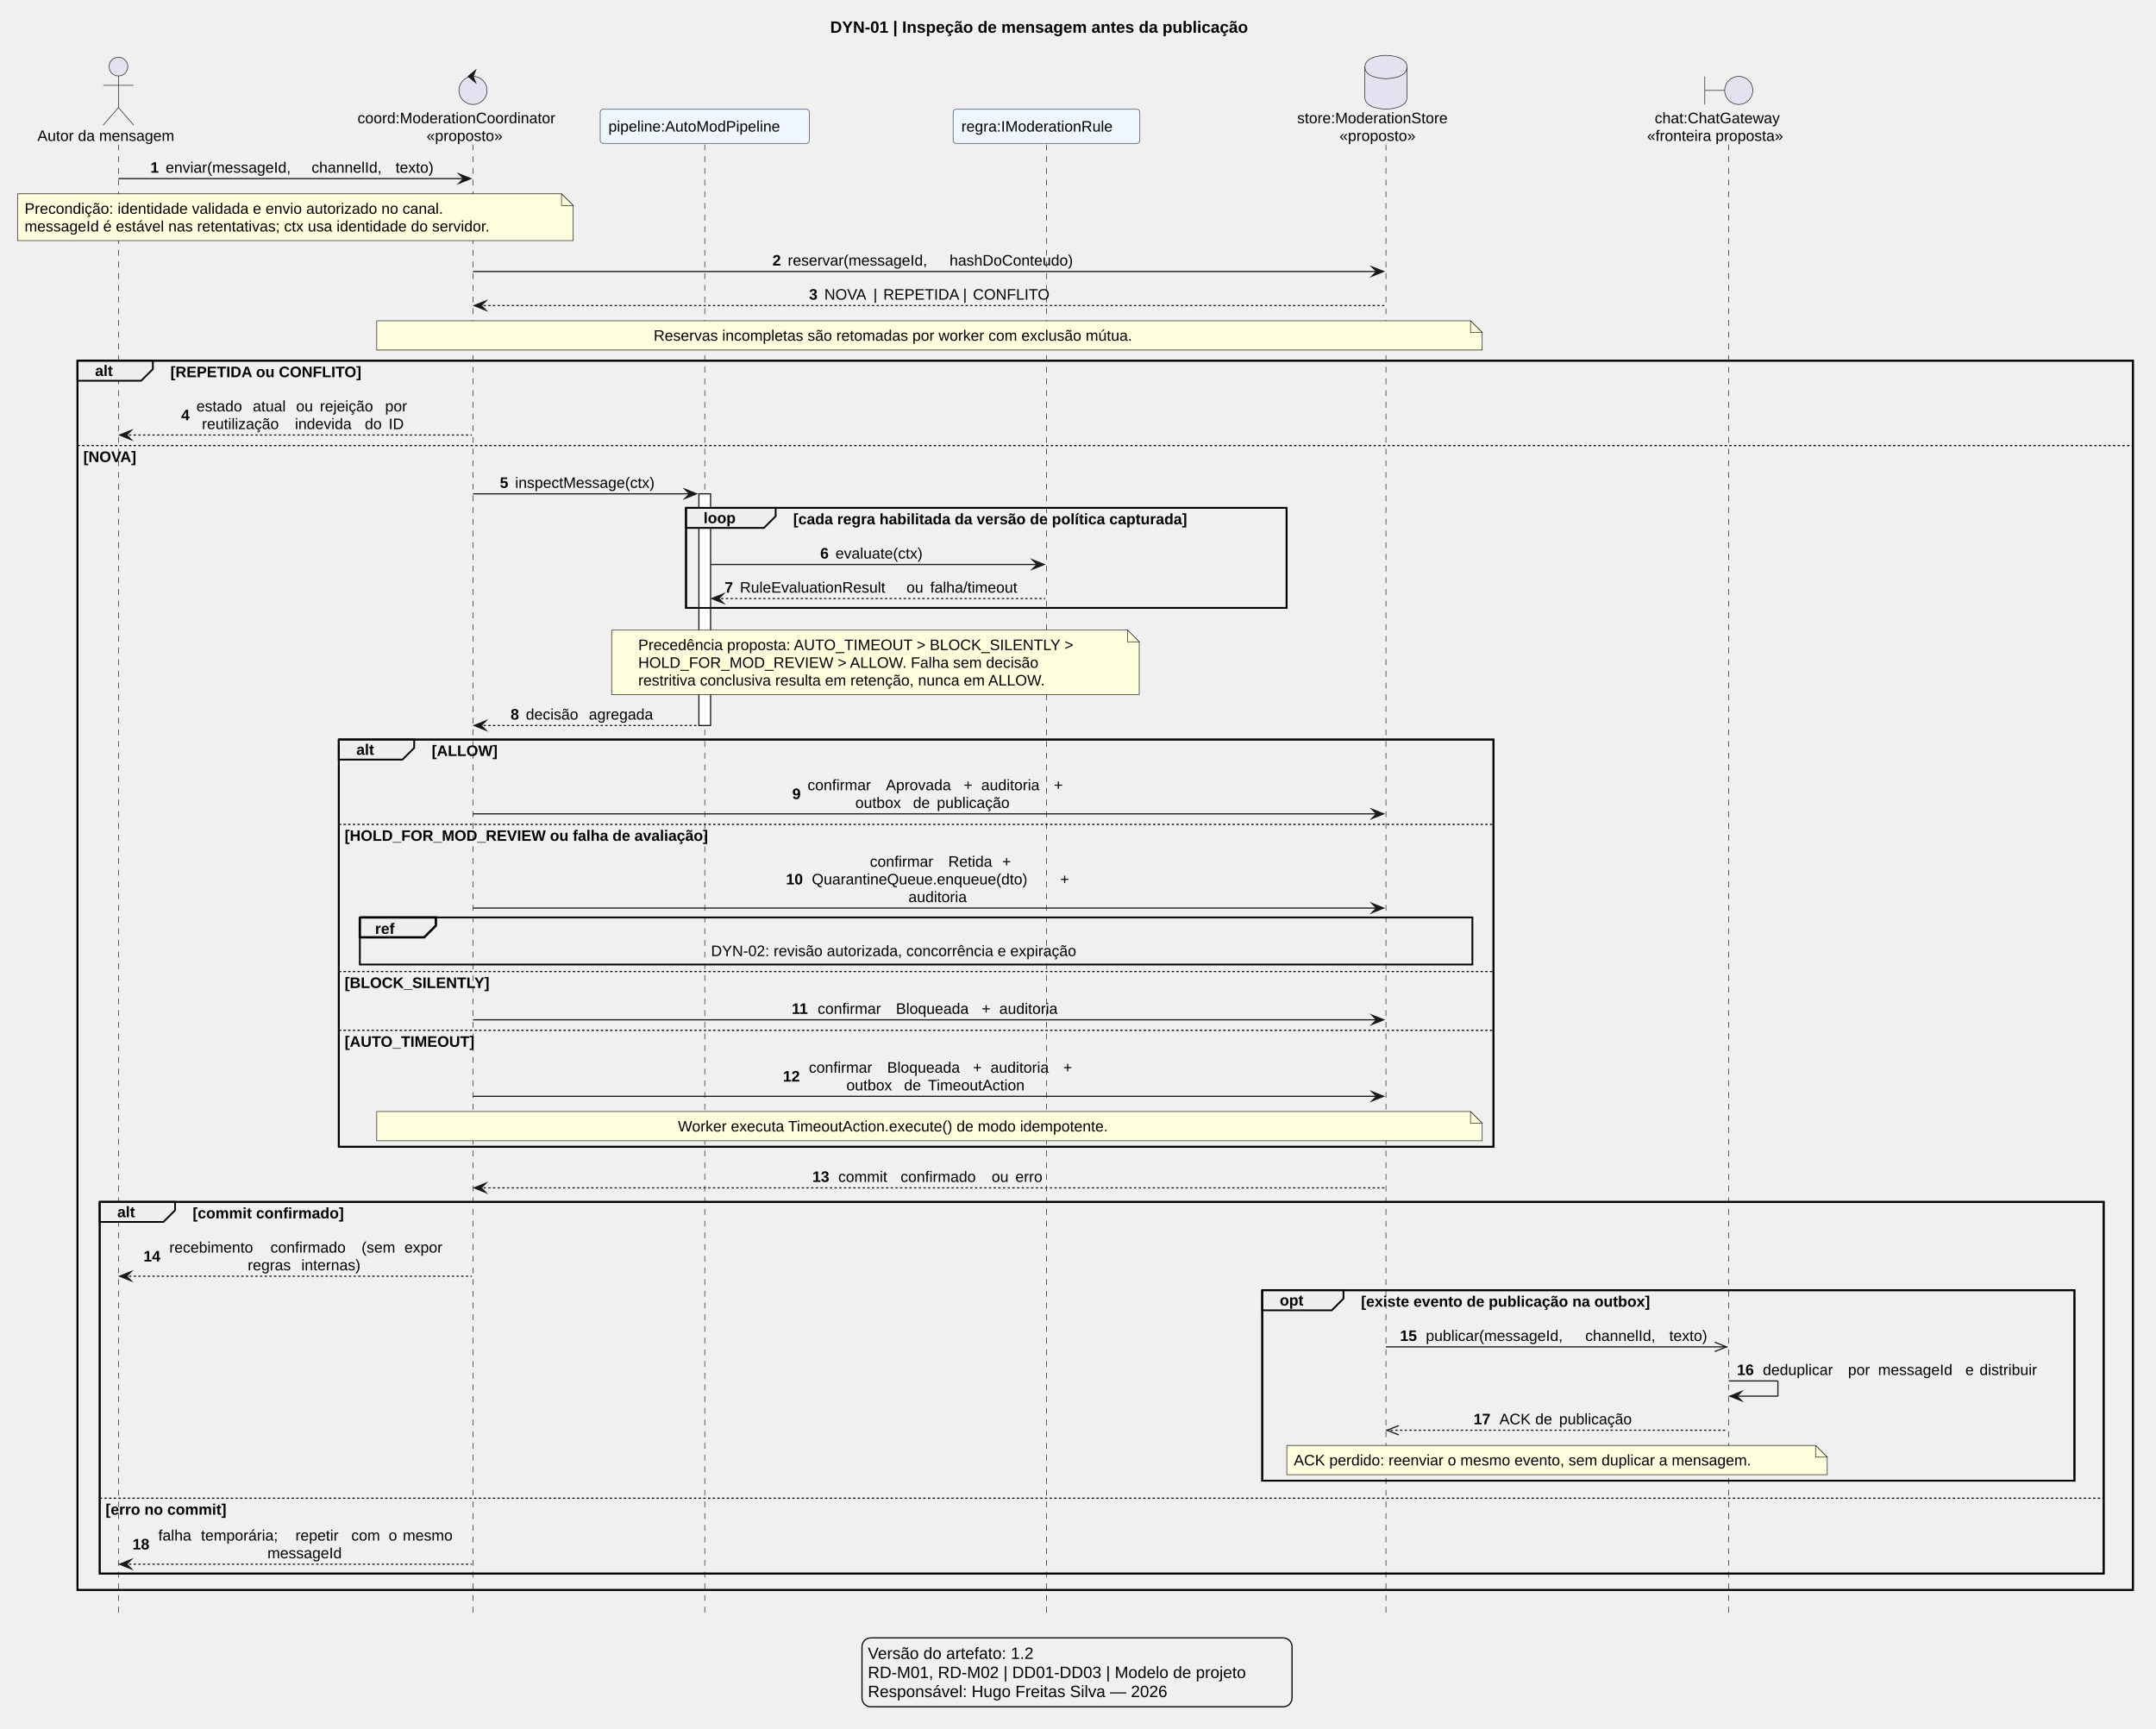
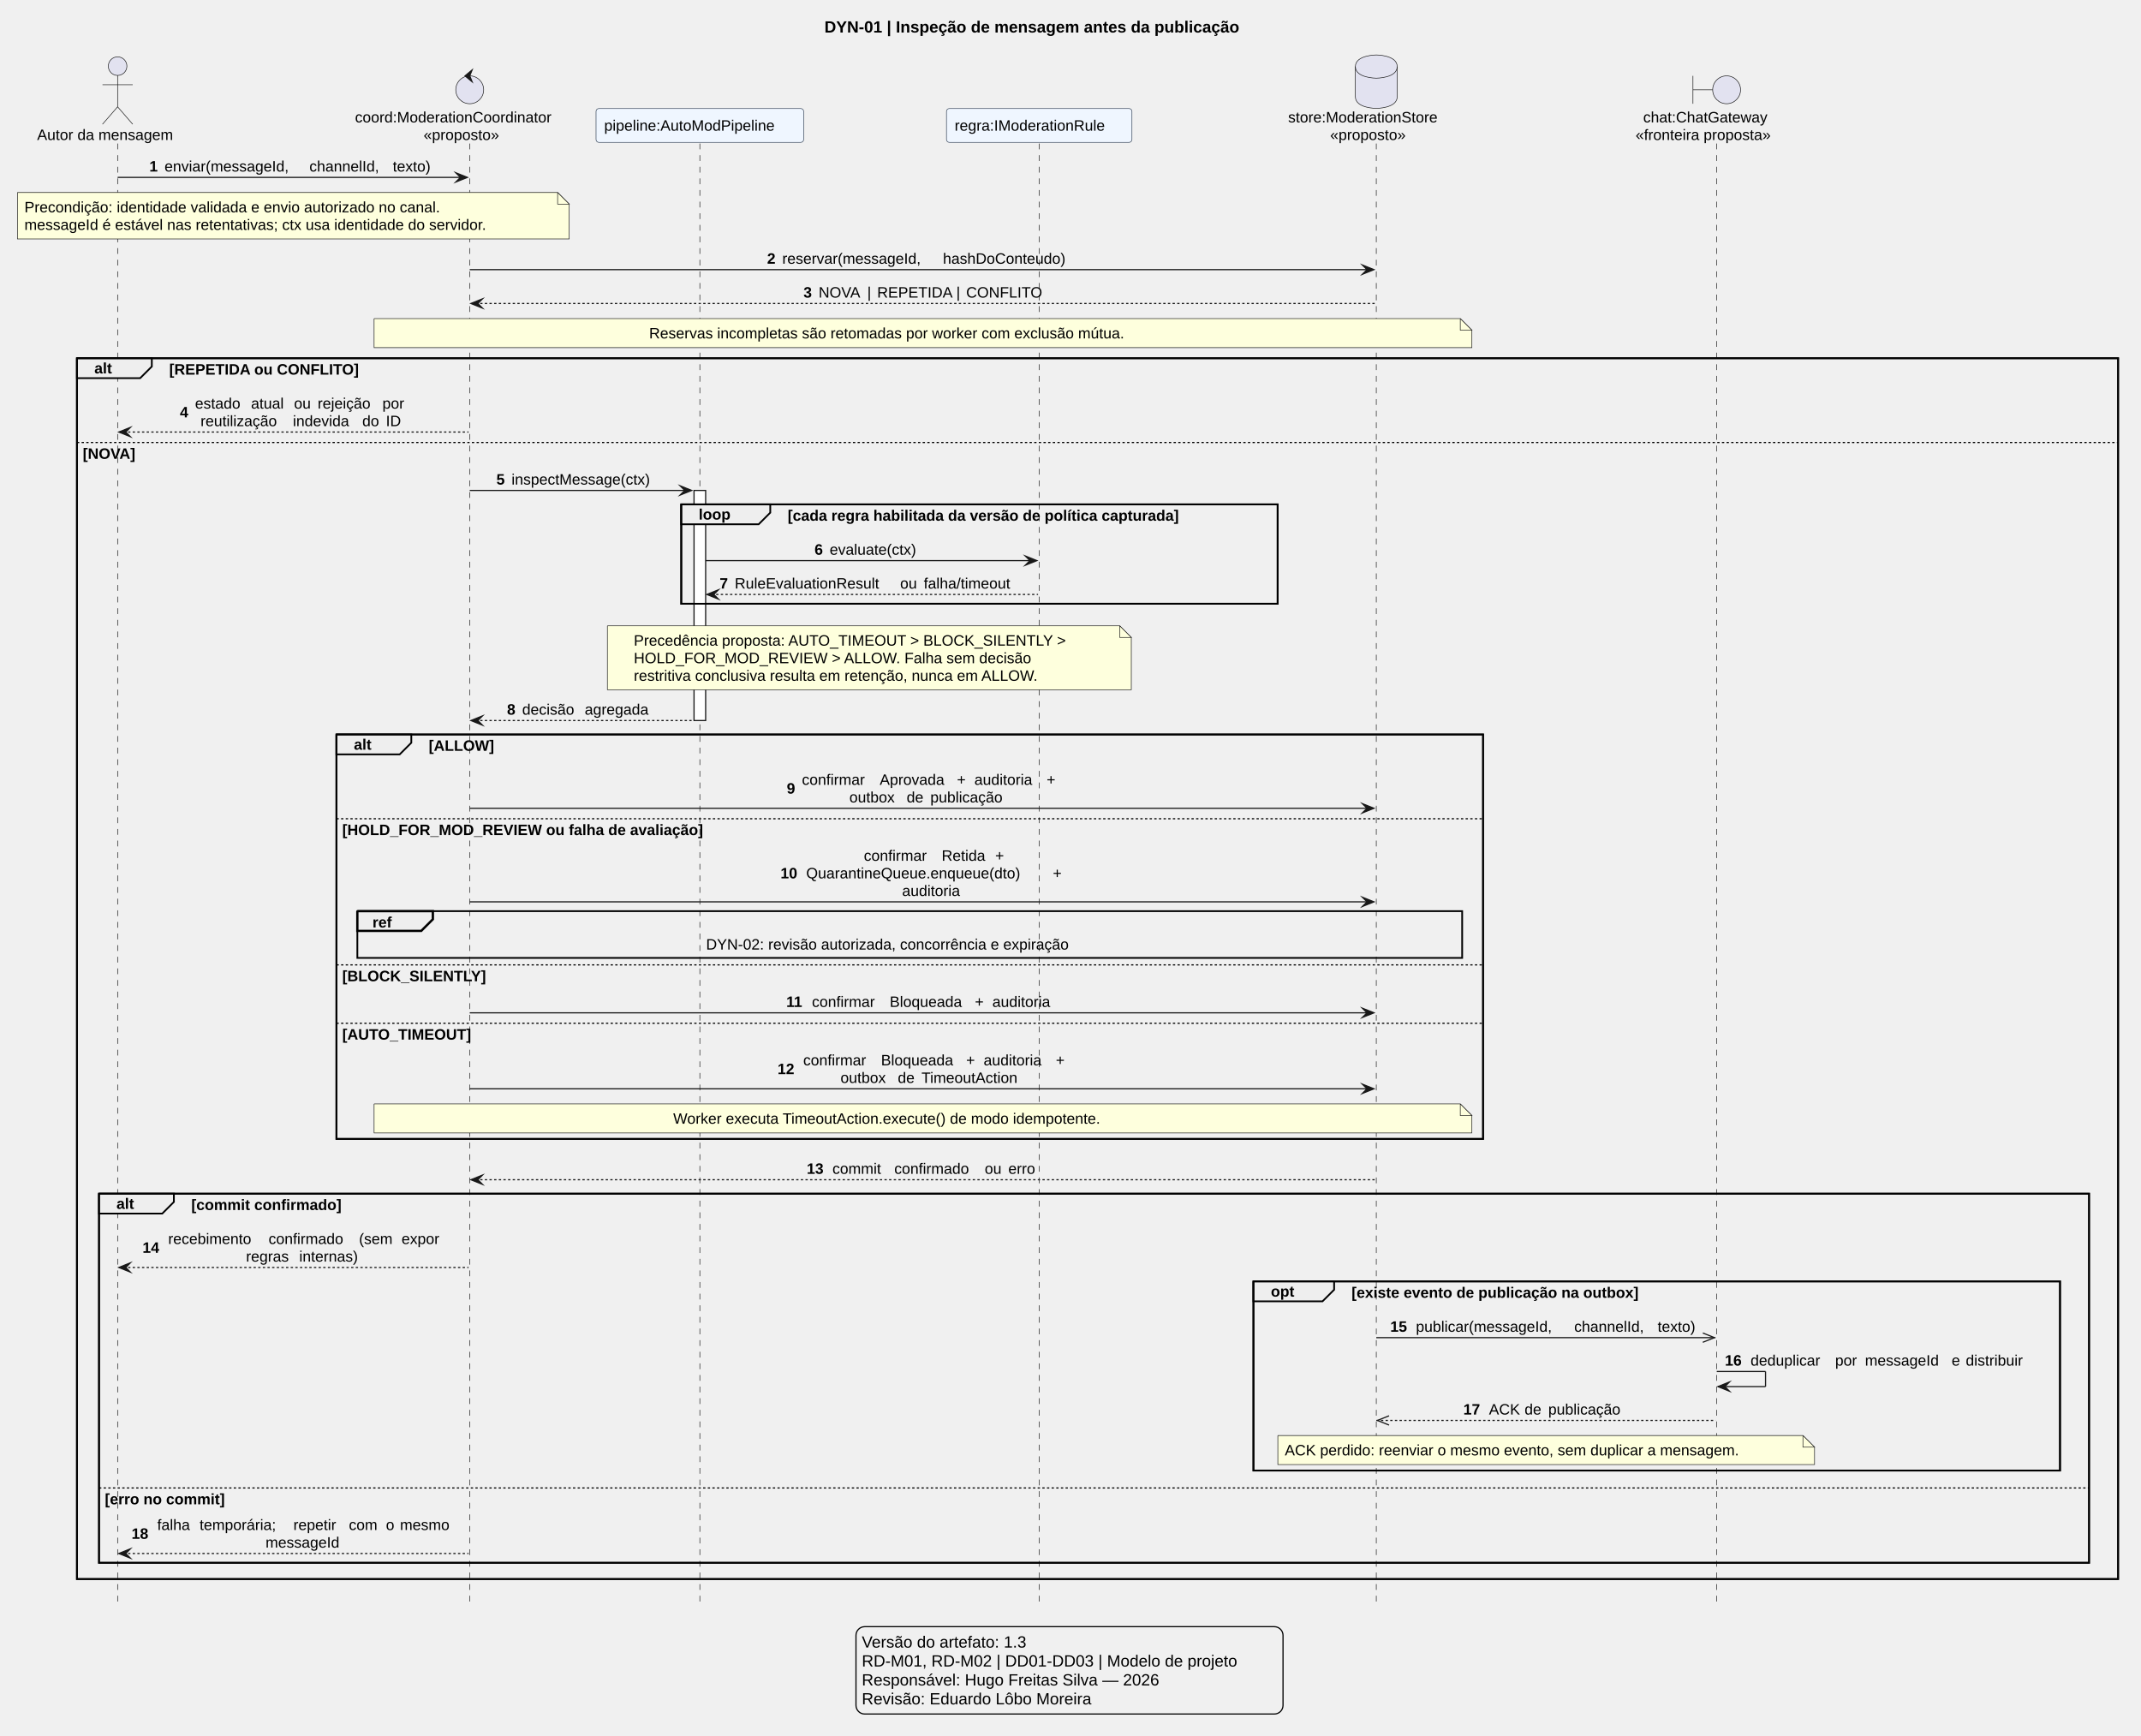
- <svg xmlns="http://www.w3.org/2000/svg" version="1.1" data-diagram-type="SEQUENCE" style="width:1843px;height:1478px;background:#FFFFFF;" width="1843px" height="1478px" viewBox="0 0 1843 1478" zoomAndPan="magnify" preserveAspectRatio="none" contentStyleType="text/css">
+ <svg xmlns="http://www.w3.org/2000/svg" version="1.1" data-diagram-type="SEQUENCE" style="width:1843px;height:1494px;background:#FFFFFF;" width="1843px" height="1494px" viewBox="0 0 1843 1494" zoomAndPan="magnify" preserveAspectRatio="none" contentStyleType="text/css">
  <defs />
  <g font-family="sans-serif" lengthAdjust="spacing">
    <g class="title" data-source-line="1">
      <text x="709.663" y="27.995" fill="#000" font-size="14" textLength="421.962" font-weight="700" font-family="Arial">DYN-01 | Inspeção de mensagem antes da publicação</text>
    </g>
    <rect x="66.237" y="308.359" width="1757.052" height="1050.844" fill="none" style="stroke:#000;stroke-width:1.5;" />
    <rect x="586.434" y="434.156" width="513.385" height="85.531" fill="none" style="stroke:#000;stroke-width:1.5;" />
    <rect x="289.615" y="632.219" width="987.029" height="348.125" fill="none" style="stroke:#000;stroke-width:1.5;" />
    <rect x="85.237" y="1027.477" width="1713.052" height="317.727" fill="none" style="stroke:#000;stroke-width:1.5;" />
    <rect x="1078.987" y="1103.008" width="694.302" height="162.797" fill="none" style="stroke:#000;stroke-width:1.5;" />
    <g>
      <rect x="97.737" y="123.563" width="8" height="1259.641" fill="#000" fill-opacity="0" />
      <line x1="101.237" y1="123.563" x2="101.237" y2="1383.203" style="stroke:#181818;stroke-width:0.5;stroke-dasharray:5,5;" />
    </g>
    <g>
      <rect x="400.844" y="123.563" width="8" height="1259.641" fill="#000" fill-opacity="0" />
      <line x1="404.344" y1="123.563" x2="404.344" y2="1383.203" style="stroke:#181818;stroke-width:0.5;stroke-dasharray:5,5;" />
    </g>
    <g>
      <rect x="598.934" y="123.563" width="8" height="1259.641" fill="#000" fill-opacity="0" />
      <line x1="602.434" y1="123.563" x2="602.434" y2="1383.203" style="stroke:#181818;stroke-width:0.5;stroke-dasharray:5,5;" />
    </g>
    <g>
      <rect x="597.434" y="422.156" width="10" height="198.063" fill="#FFF" style="stroke:#181818;stroke-width:1;" />
    </g>
    <g>
      <rect x="891.064" y="123.563" width="8" height="1259.641" fill="#000" fill-opacity="0" />
      <line x1="894.564" y1="123.563" x2="894.564" y2="1383.203" style="stroke:#181818;stroke-width:0.5;stroke-dasharray:5,5;" />
    </g>
    <g>
      <rect x="1181.232" y="123.563" width="8" height="1259.641" fill="#000" fill-opacity="0" />
      <line x1="1184.732" y1="123.563" x2="1184.732" y2="1383.203" style="stroke:#181818;stroke-width:0.5;stroke-dasharray:5,5;" />
    </g>
    <g>
      <rect x="1474.297" y="123.563" width="8" height="1259.641" fill="#000" fill-opacity="0" />
      <line x1="1477.797" y1="123.563" x2="1477.797" y2="1383.203" style="stroke:#181818;stroke-width:0.5;stroke-dasharray:5,5;" />
    </g>
    <text x="31.955" y="120.497" fill="#000" font-size="13" textLength="132.564" font-family="Arial">Autor da mensagem</text>
    <ellipse cx="101.237" cy="56.93" rx="8" ry="8" fill="#E2E2F0" style="stroke:#181818;stroke-width:0.5;" />
    <path d="M101.237,64.93 L101.237,91.93 M88.237,72.93 L114.237,72.93 M101.237,91.93 L88.237,106.93 M101.237,91.93 L114.237,106.93" style="stroke:#181818;stroke-width:0.5;" fill="none" />
    <text x="305.615" y="105.364" fill="#000" font-size="13" textLength="191.458" font-family="Arial">coord:ModerationCoordinator</text>
    <text x="364.601" y="120.497" fill="#000" font-size="13" textLength="73.487" font-family="Arial">«proposto»</text>
    <ellipse cx="404.344" cy="77.297" rx="12" ry="12" fill="#E2E2F0" style="stroke:#181818;stroke-width:0.5;" />
    <polygon points="400.344,65.297,406.344,60.297,404.344,65.297,406.344,70.297,400.344,65.297" fill="#181818" style="stroke:#181818;stroke-width:1;stroke-linejoin:miter;stroke-miterlimit:10;" />
    <rect x="513.073" y="93.43" width="178.722" height="29.133" fill="#EFF6FF" style="stroke:#334155;stroke-width:0.5;" rx="2.5" ry="2.5" />
    <text x="520.073" y="112.497" fill="#000" font-size="13" textLength="164.722" font-family="Arial">pipeline:AutoModPipeline</text>
    <rect x="814.747" y="93.43" width="159.634" height="29.133" fill="#EFF6FF" style="stroke:#334155;stroke-width:0.5;" rx="2.5" ry="2.5" />
    <text x="821.747" y="112.497" fill="#000" font-size="13" textLength="145.634" font-family="Arial">regra:IModerationRule</text>
    <text x="1108.819" y="105.364" fill="#000" font-size="13" textLength="145.825" font-family="Arial">store:ModerationStore</text>
    <text x="1144.988" y="120.497" fill="#000" font-size="13" textLength="73.487" font-family="Arial">«proposto»</text>
    <path d="M1166.732,57.297 C1166.732,47.297 1184.732,47.297 1184.732,47.297 C1184.732,47.297 1202.732,47.297 1202.732,57.297 L1202.732,83.297 C1202.732,93.297 1184.732,93.297 1184.732,93.297 C1184.732,93.297 1166.732,93.297 1166.732,83.297 L1166.732,57.297" style="stroke:#181818;stroke-width:0.5;" fill="#E2E2F0" />
    <path d="M1166.732,57.297 C1166.732,67.297 1184.732,67.297 1184.732,67.297 C1184.732,67.297 1202.732,67.297 1202.732,57.297" style="stroke:#181818;stroke-width:0.5;" fill="none" />
    <text x="1414.479" y="105.364" fill="#000" font-size="13" textLength="120.637" font-family="Arial">chat:ChatGateway</text>
    <text x="1407.915" y="120.497" fill="#000" font-size="13" textLength="133.764" font-family="Arial">«fronteira proposta»</text>
    <path d="M1457.297,65.297 L1457.297,89.297 M1457.297,77.297 L1474.297,77.297" style="stroke:#181818;stroke-width:0.5;" fill="none" />
    <ellipse cx="1486.297" cy="77.297" rx="12" ry="12" fill="#E2E2F0" style="stroke:#181818;stroke-width:0.5;" />
    <polygon points="392.344,148.695,402.344,152.695,392.344,156.695,396.344,152.695" fill="#181818" style="stroke:#181818;stroke-width:1;stroke-linejoin:miter;stroke-miterlimit:10;" />
    <line x1="101.237" y1="152.695" x2="398.344" y2="152.695" style="stroke:#181818;stroke-width:1;" />
    <text x="128.566" y="147.629" fill="#000" font-size="13" font-weight="700" font-family="Arial">1</text>
    <text x="141.612" y="147.629" fill="#000" font-size="13" textLength="120.567" font-family="Arial">enviar(messageId,</text>
    <text x="262.179" y="147.629" fill="#000" font-size="13" font-family="Arial"> </text>
    <text x="266.312" y="147.629" fill="#000" font-size="13" textLength="67.66" font-family="Arial">channelId,</text>
    <text x="333.971" y="147.629" fill="#000" font-size="13" font-family="Arial"> </text>
    <text x="338.104" y="147.629" fill="#000" font-size="13" textLength="38.911" font-family="Arial">texto)</text>
    <path d="M15,165.695 L15,205.695 L490,205.695 L490,175.695 L480,165.695 L15,165.695" style="stroke:#181818;stroke-width:0.5;" fill="#FEFFDD" />
    <path d="M480,165.695 L480,175.695 L490,175.695 L480,165.695" style="stroke:#181818;stroke-width:0.5;" fill="#FEFFDD" />
    <text x="21" y="182.762" fill="#000" font-size="13" textLength="405.317" font-family="Arial">Precondição: identidade validada e envio autorizado no canal.</text>
    <text x="21" y="197.895" fill="#000" font-size="13" textLength="454.581" font-family="Arial">messageId é estável nas retentativas; ctx usa identidade do servidor.</text>
    <polygon points="1172.732,228.094,1182.732,232.094,1172.732,236.094,1176.732,232.094" fill="#181818" style="stroke:#181818;stroke-width:1;stroke-linejoin:miter;stroke-miterlimit:10;" />
    <line x1="404.344" y1="232.094" x2="1178.732" y2="232.094" style="stroke:#181818;stroke-width:1;" />
    <text x="660.329" y="227.028" fill="#000" font-size="13" font-weight="700" font-family="Arial">2</text>
    <text x="673.374" y="227.028" fill="#000" font-size="13" textLength="134.177" font-family="Arial">reservar(messageId,</text>
    <text x="807.551" y="227.028" fill="#000" font-size="13" font-family="Arial"> </text>
    <text x="811.683" y="227.028" fill="#000" font-size="13" textLength="117.063" font-family="Arial">hashDoConteudo)</text>
    <polygon points="415.344,257.227,405.344,261.227,415.344,265.227,411.344,261.227" fill="#181818" style="stroke:#181818;stroke-width:1;stroke-linejoin:miter;stroke-miterlimit:10;" />
    <line x1="409.344" y1="261.227" x2="1183.732" y2="261.227" style="stroke:#181818;stroke-width:1;stroke-dasharray:2,2;" />
    <text x="691.629" y="256.161" fill="#000" font-size="13" font-weight="700" font-family="Arial">3</text>
    <text x="704.675" y="256.161" fill="#000" font-size="13" textLength="37.743" font-family="Arial">NOVA</text>
    <text x="742.418" y="256.161" fill="#000" font-size="13" font-family="Arial"> </text>
    <text x="746.55" y="256.161" fill="#000" font-size="13" font-family="Arial">|</text>
    <text x="750.93" y="256.161" fill="#000" font-size="13" font-family="Arial"> </text>
    <text x="755.062" y="256.161" fill="#000" font-size="13" textLength="63.978" font-family="Arial">REPETIDA</text>
    <text x="819.04" y="256.161" fill="#000" font-size="13" font-family="Arial"> </text>
    <text x="823.173" y="256.161" fill="#000" font-size="13" font-family="Arial">|</text>
    <text x="827.553" y="256.161" fill="#000" font-size="13" font-family="Arial"> </text>
    <text x="831.685" y="256.161" fill="#000" font-size="13" textLength="65.762" font-family="Arial">CONFLITO</text>
    <path d="M322.024,274.227 L322.024,299.227 L1267.024,299.227 L1267.024,284.227 L1257.024,274.227 L322.024,274.227" style="stroke:#181818;stroke-width:0.5;" fill="#FEFFDD" />
    <path d="M1257.024,274.227 L1257.024,284.227 L1267.024,284.227 L1257.024,274.227" style="stroke:#181818;stroke-width:0.5;" fill="#FEFFDD" />
    <text x="558.79" y="291.293" fill="#000" font-size="13" textLength="462.497" font-family="Arial">Reservas incompletas são retomadas por worker com exclusão mútua.</text>
    <path d="M66.237,308.359 L130.68,308.359 L130.68,315.492 L120.68,325.492 L66.237,325.492 L66.237,308.359" style="stroke:#000;stroke-width:1.5;" fill="#EEE" />
    <rect x="66.237" y="308.359" width="1757.052" height="1050.844" fill="none" style="stroke:#000;stroke-width:1.5;" />
    <text x="81.237" y="321.426" fill="#000" font-size="13" textLength="19.443" font-weight="700" font-family="Arial">alt</text>
    <text x="145.68" y="322.426" fill="#000" font-size="13" textLength="184.368" font-weight="700" font-family="Arial">[REPETIDA ou CONFLITO]</text>
    <polygon points="112.237,367.891,102.237,371.891,112.237,375.891,108.237,371.891" fill="#181818" style="stroke:#181818;stroke-width:1;stroke-linejoin:miter;stroke-miterlimit:10;" />
    <line x1="106.237" y1="371.891" x2="403.344" y2="371.891" style="stroke:#181818;stroke-width:1;stroke-dasharray:2,2;" />
    <text x="154.855" y="359.258" fill="#000" font-size="13" font-weight="700" font-family="Arial">4</text>
    <text x="167.901" y="351.692" fill="#000" font-size="13" textLength="44.04" font-family="Arial">estado</text>
    <text x="211.941" y="351.692" fill="#000" font-size="13" font-family="Arial"> </text>
    <text x="216.073" y="351.692" fill="#000" font-size="13" textLength="32.881" font-family="Arial">atual</text>
    <text x="248.954" y="351.692" fill="#000" font-size="13" font-family="Arial"> </text>
    <text x="253.086" y="351.692" fill="#000" font-size="13" textLength="16.193" font-family="Arial">ou</text>
    <text x="269.279" y="351.692" fill="#000" font-size="13" font-family="Arial"> </text>
    <text x="273.411" y="351.692" fill="#000" font-size="13" textLength="51.632" font-family="Arial">rejeição</text>
    <text x="325.043" y="351.692" fill="#000" font-size="13" font-family="Arial"> </text>
    <text x="329.176" y="351.692" fill="#000" font-size="13" textLength="21.55" font-family="Arial">por</text>
    <text x="172.592" y="366.825" fill="#000" font-size="13" textLength="75.372" font-family="Arial">reutilização</text>
    <text x="247.964" y="366.825" fill="#000" font-size="13" font-family="Arial"> </text>
    <text x="252.096" y="366.825" fill="#000" font-size="13" textLength="55.625" font-family="Arial">indevida</text>
    <text x="307.72" y="366.825" fill="#000" font-size="13" font-family="Arial"> </text>
    <text x="311.853" y="366.825" fill="#000" font-size="13" textLength="16.206" font-family="Arial">do</text>
    <text x="328.058" y="366.825" fill="#000" font-size="13" font-family="Arial"> </text>
    <text x="332.191" y="366.825" fill="#000" font-size="13" textLength="13.844" font-family="Arial">ID</text>
    <line x1="66.237" y1="380.891" x2="1823.289" y2="380.891" style="stroke:#000;stroke-width:1;stroke-dasharray:2,2;" />
    <text x="71.237" y="394.958" fill="#000" font-size="13" textLength="53.936" font-weight="700" font-family="Arial">[NOVA]</text>
    <polygon points="585.434,418.156,595.434,422.156,585.434,426.156,589.434,422.156" fill="#181818" style="stroke:#181818;stroke-width:1;stroke-linejoin:miter;stroke-miterlimit:10;" />
    <line x1="404.344" y1="422.156" x2="591.434" y2="422.156" style="stroke:#181818;stroke-width:1;" />
    <text x="427.278" y="417.09" fill="#000" font-size="13" font-weight="700" font-family="Arial">5</text>
    <text x="440.323" y="417.09" fill="#000" font-size="13" textLength="134.177" font-family="Arial">inspectMessage(ctx)</text>
    <path d="M586.434,434.156 L663.058,434.156 L663.058,441.289 L653.058,451.289 L586.434,451.289 L586.434,434.156" style="stroke:#000;stroke-width:1.5;" fill="#EEE" />
    <rect x="586.434" y="434.156" width="513.385" height="85.531" fill="none" style="stroke:#000;stroke-width:1.5;" />
    <text x="601.434" y="447.223" fill="#000" font-size="13" textLength="31.624" font-weight="700" font-family="Arial">loop</text>
    <text x="678.058" y="448.223" fill="#000" font-size="13" textLength="405.761" font-weight="700" font-family="Arial">[cada regra habilitada da versão de política capturada]</text>
    <polygon points="882.564,478.555,892.564,482.555,882.564,486.555,886.564,482.555" fill="#181818" style="stroke:#181818;stroke-width:1;stroke-linejoin:miter;stroke-miterlimit:10;" />
    <line x1="607.434" y1="482.555" x2="888.564" y2="482.555" style="stroke:#181818;stroke-width:1;" />
    <text x="701.151" y="477.489" fill="#000" font-size="13" font-weight="700" font-family="Arial">6</text>
    <text x="714.196" y="477.489" fill="#000" font-size="13" textLength="86.652" font-family="Arial">evaluate(ctx)</text>
    <polygon points="618.434,507.688,608.434,511.688,618.434,515.688,614.434,511.688" fill="#181818" style="stroke:#181818;stroke-width:1;stroke-linejoin:miter;stroke-miterlimit:10;" />
    <line x1="612.434" y1="511.688" x2="893.564" y2="511.688" style="stroke:#181818;stroke-width:1;stroke-dasharray:2,2;" />
    <text x="619.434" y="506.622" fill="#000" font-size="13" font-weight="700" font-family="Arial">7</text>
    <text x="632.479" y="506.622" fill="#000" font-size="13" textLength="138.227" font-family="Arial">RuleEvaluationResult</text>
    <text x="770.706" y="506.622" fill="#000" font-size="13" font-family="Arial"> </text>
    <text x="774.838" y="506.622" fill="#000" font-size="13" textLength="16.193" font-family="Arial">ou</text>
    <text x="791.031" y="506.622" fill="#000" font-size="13" font-family="Arial"> </text>
    <text x="795.164" y="506.622" fill="#000" font-size="13" textLength="87.401" font-family="Arial">falha/timeout</text>
    <path d="M522.845,538.688 L522.845,593.688 L973.845,593.688 L973.845,548.688 L963.845,538.688 L522.845,538.688" style="stroke:#181818;stroke-width:0.5;" fill="#FEFFDD" />
    <path d="M963.845,538.688 L963.845,548.688 L973.845,548.688 L963.845,538.688" style="stroke:#181818;stroke-width:0.5;" fill="#FEFFDD" />
    <text x="545.587" y="555.754" fill="#000" font-size="13" textLength="396.824" font-family="Arial">Precedência proposta: AUTO_TIMEOUT &gt; BLOCK_SILENTLY &gt;</text>
    <text x="545.587" y="570.887" fill="#000" font-size="13" textLength="360.553" font-family="Arial">HOLD_FOR_MOD_REVIEW &gt; ALLOW. Falha sem decisão</text>
    <text x="545.587" y="586.02" fill="#000" font-size="13" textLength="394.507" font-family="Arial">restritiva conclusiva resulta em retenção, nunca em ALLOW.</text>
    <polygon points="415.344,616.219,405.344,620.219,415.344,624.219,411.344,620.219" fill="#181818" style="stroke:#181818;stroke-width:1;stroke-linejoin:miter;stroke-miterlimit:10;" />
    <line x1="409.344" y1="620.219" x2="596.434" y2="620.219" style="stroke:#181818;stroke-width:1;stroke-dasharray:2,2;" />
    <text x="436.45" y="615.153" fill="#000" font-size="13" font-weight="700" font-family="Arial">8</text>
    <text x="449.496" y="615.153" fill="#000" font-size="13" textLength="49.702" font-family="Arial">decisão</text>
    <text x="499.198" y="615.153" fill="#000" font-size="13" font-family="Arial"> </text>
    <text x="503.33" y="615.153" fill="#000" font-size="13" textLength="61.998" font-family="Arial">agregada</text>
    <path d="M289.615,632.219 L354.058,632.219 L354.058,639.352 L344.058,649.352 L289.615,649.352 L289.615,632.219" style="stroke:#000;stroke-width:1.5;" fill="#EEE" />
    <rect x="289.615" y="632.219" width="987.029" height="348.125" fill="none" style="stroke:#000;stroke-width:1.5;" />
    <text x="304.615" y="645.286" fill="#000" font-size="13" textLength="19.443" font-weight="700" font-family="Arial">alt</text>
    <text x="369.058" y="646.286" fill="#000" font-size="13" textLength="63.902" font-weight="700" font-family="Arial">[ALLOW]</text>
    <polygon points="1172.732,691.75,1182.732,695.75,1172.732,699.75,1176.732,695.75" fill="#181818" style="stroke:#181818;stroke-width:1;stroke-linejoin:miter;stroke-miterlimit:10;" />
    <line x1="404.344" y1="695.75" x2="1178.732" y2="695.75" style="stroke:#181818;stroke-width:1;" />
    <text x="677.252" y="683.118" fill="#000" font-size="13" font-weight="700" font-family="Arial">9</text>
    <text x="690.297" y="675.551" fill="#000" font-size="13" textLength="62.848" font-family="Arial">confirmar</text>
    <text x="753.145" y="675.551" fill="#000" font-size="13" font-family="Arial"> </text>
    <text x="757.278" y="675.551" fill="#000" font-size="13" textLength="62.321" font-family="Arial">Aprovada</text>
    <text x="819.599" y="675.551" fill="#000" font-size="13" font-family="Arial"> </text>
    <text x="823.731" y="675.551" fill="#000" font-size="13" font-family="Arial">+</text>
    <text x="834.624" y="675.551" fill="#000" font-size="13" font-family="Arial"> </text>
    <text x="838.756" y="675.551" fill="#000" font-size="13" textLength="58.043" font-family="Arial">auditoria</text>
    <text x="896.799" y="675.551" fill="#000" font-size="13" font-family="Arial"> </text>
    <text x="900.932" y="675.551" fill="#000" font-size="13" font-family="Arial">+</text>
    <text x="731.135" y="690.684" fill="#000" font-size="13" textLength="45.189" font-family="Arial">outbox</text>
    <text x="776.324" y="690.684" fill="#000" font-size="13" font-family="Arial"> </text>
    <text x="780.456" y="690.684" fill="#000" font-size="13" textLength="16.25" font-family="Arial">de</text>
    <text x="796.706" y="690.684" fill="#000" font-size="13" font-family="Arial"> </text>
    <text x="800.839" y="690.684" fill="#000" font-size="13" textLength="70.148" font-family="Arial">publicação</text>
    <line x1="289.615" y1="704.75" x2="1276.644" y2="704.75" style="stroke:#000;stroke-width:1;stroke-dasharray:2,2;" />
    <text x="294.615" y="718.817" fill="#000" font-size="13" textLength="354.555" font-weight="700" font-family="Arial">[HOLD_FOR_MOD_REVIEW ou falha de avaliação]</text>
    <polygon points="1172.732,772.281,1182.732,776.281,1172.732,780.281,1176.732,776.281" fill="#181818" style="stroke:#181818;stroke-width:1;stroke-linejoin:miter;stroke-miterlimit:10;" />
    <line x1="404.344" y1="776.281" x2="1178.732" y2="776.281" style="stroke:#181818;stroke-width:1;" />
    <text x="671.888" y="756.083" fill="#000" font-size="13" textLength="18.091" font-weight="700" font-family="Arial">10</text>
    <text x="743.602" y="740.95" fill="#000" font-size="13" textLength="62.848" font-family="Arial">confirmar</text>
    <text x="806.45" y="740.95" fill="#000" font-size="13" font-family="Arial"> </text>
    <text x="810.582" y="740.95" fill="#000" font-size="13" textLength="41.958" font-family="Arial">Retida</text>
    <text x="852.54" y="740.95" fill="#000" font-size="13" font-family="Arial"> </text>
    <text x="856.672" y="740.95" fill="#000" font-size="13" font-family="Arial">+</text>
    <text x="693.979" y="756.083" fill="#000" font-size="13" textLength="208.184" font-family="Arial">QuarantineQueue.enqueue(dto)</text>
    <text x="902.163" y="756.083" fill="#000" font-size="13" font-family="Arial"> </text>
    <text x="906.295" y="756.083" fill="#000" font-size="13" font-family="Arial">+</text>
    <text x="776.562" y="771.215" fill="#000" font-size="13" textLength="58.043" font-family="Arial">auditoria</text>
    <rect x="307.615" y="784.281" width="951.029" height="40.266" fill="none" style="stroke:#000;stroke-width:1.5;" />
    <path d="M307.615,784.281 L372.615,784.281 L372.615,791.281 L362.615,801.281 L307.615,801.281 L307.615,784.281" style="stroke:#000;stroke-width:2;" fill="#EEE" />
    <text x="320.615" y="798.348" fill="#000" font-size="13" textLength="20.884" font-weight="700" font-family="Arial">ref</text>
    <text x="607.795" y="817.348" fill="#000" font-size="13" textLength="350.67" font-family="Arial">DYN-02: revisão autorizada, concorrência e expiração</text>
    <line x1="289.615" y1="830.547" x2="1276.644" y2="830.547" style="stroke:#000;stroke-width:1;stroke-dasharray:2,2;" />
    <text x="294.615" y="844.614" fill="#000" font-size="13" textLength="136.049" font-weight="700" font-family="Arial">[BLOCK_SILENTLY]</text>
    <polygon points="1172.732,867.813,1182.732,871.813,1172.732,875.813,1176.732,871.813" fill="#181818" style="stroke:#181818;stroke-width:1;stroke-linejoin:miter;stroke-miterlimit:10;" />
    <line x1="404.344" y1="871.813" x2="1178.732" y2="871.813" style="stroke:#181818;stroke-width:1;" />
    <text x="676.823" y="866.747" fill="#000" font-size="13" textLength="18.091" font-weight="700" font-family="Arial">11</text>
    <text x="698.914" y="866.747" fill="#000" font-size="13" textLength="62.848" font-family="Arial">confirmar</text>
    <text x="761.762" y="866.747" fill="#000" font-size="13" font-family="Arial"> </text>
    <text x="765.895" y="866.747" fill="#000" font-size="13" textLength="69.158" font-family="Arial">Bloqueada</text>
    <text x="835.052" y="866.747" fill="#000" font-size="13" font-family="Arial"> </text>
    <text x="839.185" y="866.747" fill="#000" font-size="13" font-family="Arial">+</text>
    <text x="850.077" y="866.747" fill="#000" font-size="13" font-family="Arial"> </text>
    <text x="854.21" y="866.747" fill="#000" font-size="13" textLength="58.043" font-family="Arial">auditoria</text>
    <line x1="289.615" y1="880.813" x2="1276.644" y2="880.813" style="stroke:#000;stroke-width:1;stroke-dasharray:2,2;" />
    <text x="294.615" y="894.879" fill="#000" font-size="13" textLength="124.916" font-weight="700" font-family="Arial">[AUTO_TIMEOUT]</text>
    <polygon points="1172.732,933.211,1182.732,937.211,1172.732,941.211,1176.732,937.211" fill="#181818" style="stroke:#181818;stroke-width:1;stroke-linejoin:miter;stroke-miterlimit:10;" />
    <line x1="404.344" y1="937.211" x2="1178.732" y2="937.211" style="stroke:#181818;stroke-width:1;" />
    <text x="669.311" y="924.579" fill="#000" font-size="13" textLength="18.091" font-weight="700" font-family="Arial">12</text>
    <text x="691.402" y="917.012" fill="#000" font-size="13" textLength="62.848" font-family="Arial">confirmar</text>
    <text x="754.25" y="917.012" fill="#000" font-size="13" font-family="Arial"> </text>
    <text x="758.382" y="917.012" fill="#000" font-size="13" textLength="69.158" font-family="Arial">Bloqueada</text>
    <text x="827.54" y="917.012" fill="#000" font-size="13" font-family="Arial"> </text>
    <text x="831.672" y="917.012" fill="#000" font-size="13" font-family="Arial">+</text>
    <text x="842.565" y="917.012" fill="#000" font-size="13" font-family="Arial"> </text>
    <text x="846.697" y="917.012" fill="#000" font-size="13" textLength="58.043" font-family="Arial">auditoria</text>
    <text x="904.74" y="917.012" fill="#000" font-size="13" font-family="Arial"> </text>
    <text x="908.872" y="917.012" fill="#000" font-size="13" font-family="Arial">+</text>
    <text x="723.508" y="932.145" fill="#000" font-size="13" textLength="45.189" font-family="Arial">outbox</text>
    <text x="768.697" y="932.145" fill="#000" font-size="13" font-family="Arial"> </text>
    <text x="772.829" y="932.145" fill="#000" font-size="13" textLength="16.25" font-family="Arial">de</text>
    <text x="789.079" y="932.145" fill="#000" font-size="13" font-family="Arial"> </text>
    <text x="793.212" y="932.145" fill="#000" font-size="13" textLength="94.447" font-family="Arial">TimeoutAction</text>
    <path d="M322.024,950.211 L322.024,975.211 L1267.024,975.211 L1267.024,960.211 L1257.024,950.211 L322.024,950.211" style="stroke:#181818;stroke-width:0.5;" fill="#FEFFDD" />
    <path d="M1257.024,950.211 L1257.024,960.211 L1267.024,960.211 L1257.024,950.211" style="stroke:#181818;stroke-width:0.5;" fill="#FEFFDD" />
    <text x="579.496" y="967.278" fill="#000" font-size="13" textLength="421.084" font-family="Arial">Worker executa TimeoutAction.execute() de modo idempotente.</text>
    <polygon points="415.344,1011.477,405.344,1015.477,415.344,1019.477,411.344,1015.477" fill="#181818" style="stroke:#181818;stroke-width:1;stroke-linejoin:miter;stroke-miterlimit:10;" />
    <line x1="409.344" y1="1015.477" x2="1183.732" y2="1015.477" style="stroke:#181818;stroke-width:1;stroke-dasharray:2,2;" />
    <text x="694.454" y="1010.411" fill="#000" font-size="13" textLength="18.091" font-weight="700" font-family="Arial">13</text>
    <text x="716.545" y="1010.411" fill="#000" font-size="13" textLength="49.137" font-family="Arial">commit</text>
    <text x="765.682" y="1010.411" fill="#000" font-size="13" font-family="Arial"> </text>
    <text x="769.814" y="1010.411" fill="#000" font-size="13" textLength="73.709" font-family="Arial">confirmado</text>
    <text x="843.523" y="1010.411" fill="#000" font-size="13" font-family="Arial"> </text>
    <text x="847.656" y="1010.411" fill="#000" font-size="13" textLength="16.193" font-family="Arial">ou</text>
    <text x="863.849" y="1010.411" fill="#000" font-size="13" font-family="Arial"> </text>
    <text x="867.981" y="1010.411" fill="#000" font-size="13" textLength="26.641" font-family="Arial">erro</text>
    <path d="M85.237,1027.477 L149.68,1027.477 L149.68,1034.609 L139.68,1044.609 L85.237,1044.609 L85.237,1027.477" style="stroke:#000;stroke-width:1.5;" fill="#EEE" />
    <rect x="85.237" y="1027.477" width="1713.052" height="317.727" fill="none" style="stroke:#000;stroke-width:1.5;" />
    <text x="100.237" y="1040.543" fill="#000" font-size="13" textLength="19.443" font-weight="700" font-family="Arial">alt</text>
    <text x="164.68" y="1041.543" fill="#000" font-size="13" textLength="153.778" font-weight="700" font-family="Arial">[commit confirmado]</text>
    <polygon points="112.237,1087.008,102.237,1091.008,112.237,1095.008,108.237,1091.008" fill="#181818" style="stroke:#181818;stroke-width:1;stroke-linejoin:miter;stroke-miterlimit:10;" />
    <line x1="106.237" y1="1091.008" x2="403.344" y2="1091.008" style="stroke:#181818;stroke-width:1;stroke-dasharray:2,2;" />
    <text x="122.666" y="1078.375" fill="#000" font-size="13" textLength="18.091" font-weight="700" font-family="Arial">14</text>
    <text x="144.757" y="1070.809" fill="#000" font-size="13" textLength="82.304" font-family="Arial">recebimento</text>
    <text x="227.061" y="1070.809" fill="#000" font-size="13" font-family="Arial"> </text>
    <text x="231.193" y="1070.809" fill="#000" font-size="13" textLength="73.709" font-family="Arial">confirmado</text>
    <text x="304.902" y="1070.809" fill="#000" font-size="13" font-family="Arial"> </text>
    <text x="309.034" y="1070.809" fill="#000" font-size="13" textLength="32.506" font-family="Arial">(sem</text>
    <text x="341.541" y="1070.809" fill="#000" font-size="13" font-family="Arial"> </text>
    <text x="345.673" y="1070.809" fill="#000" font-size="13" textLength="37.242" font-family="Arial">expor</text>
    <text x="211.76" y="1085.942" fill="#000" font-size="13" textLength="41.679" font-family="Arial">regras</text>
    <text x="253.438" y="1085.942" fill="#000" font-size="13" font-family="Arial"> </text>
    <text x="257.571" y="1085.942" fill="#000" font-size="13" textLength="58.341" font-family="Arial">internas)</text>
    <path d="M1078.987,1103.008 L1148.438,1103.008 L1148.438,1110.141 L1138.438,1120.141 L1078.987,1120.141 L1078.987,1103.008" style="stroke:#000;stroke-width:1.5;" fill="#EEE" />
    <rect x="1078.987" y="1103.008" width="694.302" height="162.797" fill="none" style="stroke:#000;stroke-width:1.5;" />
    <text x="1093.987" y="1116.075" fill="#000" font-size="13" textLength="24.451" font-weight="700" font-family="Arial">opt</text>
    <text x="1163.438" y="1117.075" fill="#000" font-size="13" textLength="295.287" font-weight="700" font-family="Arial">[existe evento de publicação na outbox]</text>
    <line x1="1475.797" y1="1151.406" x2="1465.797" y2="1147.406" style="stroke:#181818;stroke-width:1;" />
    <line x1="1475.797" y1="1151.406" x2="1465.797" y2="1155.406" style="stroke:#181818;stroke-width:1;" />
    <line x1="1184.732" y1="1151.406" x2="1476.797" y2="1151.406" style="stroke:#181818;stroke-width:1;" />
    <text x="1196.732" y="1146.34" fill="#000" font-size="13" textLength="18.091" font-weight="700" font-family="Arial">15</text>
    <text x="1218.823" y="1146.34" fill="#000" font-size="13" textLength="132.139" font-family="Arial">publicar(messageId,</text>
    <text x="1350.962" y="1146.34" fill="#000" font-size="13" font-family="Arial"> </text>
    <text x="1355.094" y="1146.34" fill="#000" font-size="13" textLength="67.66" font-family="Arial">channelId,</text>
    <text x="1422.754" y="1146.34" fill="#000" font-size="13" font-family="Arial"> </text>
    <text x="1426.886" y="1146.34" fill="#000" font-size="13" textLength="38.911" font-family="Arial">texto)</text>
    <line x1="1477.797" y1="1180.539" x2="1519.797" y2="1180.539" style="stroke:#181818;stroke-width:1;" />
    <line x1="1519.797" y1="1180.539" x2="1519.797" y2="1193.539" style="stroke:#181818;stroke-width:1;" />
    <line x1="1478.797" y1="1193.539" x2="1519.797" y2="1193.539" style="stroke:#181818;stroke-width:1;" />
    <polygon points="1488.797,1189.539,1478.797,1193.539,1488.797,1197.539,1484.797,1193.539" fill="#181818" style="stroke:#181818;stroke-width:1;stroke-linejoin:miter;stroke-miterlimit:10;" />
    <text x="1484.797" y="1175.473" fill="#000" font-size="13" textLength="18.091" font-weight="700" font-family="Arial">16</text>
    <text x="1506.888" y="1175.473" fill="#000" font-size="13" textLength="68.675" font-family="Arial">deduplicar</text>
    <text x="1575.563" y="1175.473" fill="#000" font-size="13" font-family="Arial"> </text>
    <text x="1579.696" y="1175.473" fill="#000" font-size="13" textLength="21.55" font-family="Arial">por</text>
    <text x="1601.246" y="1175.473" fill="#000" font-size="13" font-family="Arial"> </text>
    <text x="1605.378" y="1175.473" fill="#000" font-size="13" textLength="70.51" font-family="Arial">messageId</text>
    <text x="1675.888" y="1175.473" fill="#000" font-size="13" font-family="Arial"> </text>
    <text x="1680.02" y="1175.473" fill="#000" font-size="13" font-family="Arial">e</text>
    <text x="1688.018" y="1175.473" fill="#000" font-size="13" font-family="Arial"> </text>
    <text x="1692.151" y="1175.473" fill="#000" font-size="13" textLength="58.138" font-family="Arial">distribuir</text>
    <line x1="1185.732" y1="1222.672" x2="1195.732" y2="1218.672" style="stroke:#181818;stroke-width:1;" />
    <line x1="1185.732" y1="1222.672" x2="1195.732" y2="1226.672" style="stroke:#181818;stroke-width:1;" />
    <line x1="1184.732" y1="1222.672" x2="1476.797" y2="1222.672" style="stroke:#181818;stroke-width:1;stroke-dasharray:2,2;" />
    <text x="1259.64" y="1217.606" fill="#000" font-size="13" textLength="18.091" font-weight="700" font-family="Arial">17</text>
    <text x="1281.731" y="1217.606" fill="#000" font-size="13" textLength="26.495" font-family="Arial">ACK</text>
    <text x="1308.226" y="1217.606" fill="#000" font-size="13" font-family="Arial"> </text>
    <text x="1312.358" y="1217.606" fill="#000" font-size="13" textLength="16.25" font-family="Arial">de</text>
    <text x="1328.608" y="1217.606" fill="#000" font-size="13" font-family="Arial"> </text>
    <text x="1332.741" y="1217.606" fill="#000" font-size="13" textLength="70.148" font-family="Arial">publicação</text>
    <path d="M1099.987,1235.672 L1099.987,1260.672 L1561.987,1260.672 L1561.987,1245.672 L1551.987,1235.672 L1099.987,1235.672" style="stroke:#181818;stroke-width:0.5;" fill="#FEFFDD" />
    <path d="M1551.987,1235.672 L1551.987,1245.672 L1561.987,1245.672 L1551.987,1235.672" style="stroke:#181818;stroke-width:0.5;" fill="#FEFFDD" />
    <text x="1105.987" y="1252.739" fill="#000" font-size="13" textLength="441.556" font-family="Arial">ACK perdido: reenviar o mesmo evento, sem duplicar a mensagem.</text>
    <line x1="85.237" y1="1280.805" x2="1798.289" y2="1280.805" style="stroke:#000;stroke-width:1;stroke-dasharray:2,2;" />
    <text x="90.237" y="1294.872" fill="#000" font-size="13" textLength="124.09" font-weight="700" font-family="Arial">[erro no commit]</text>
    <polygon points="112.237,1333.203,102.237,1337.203,112.237,1341.203,108.237,1337.203" fill="#181818" style="stroke:#181818;stroke-width:1;stroke-linejoin:miter;stroke-miterlimit:10;" />
    <line x1="106.237" y1="1337.203" x2="403.344" y2="1337.203" style="stroke:#181818;stroke-width:1;stroke-dasharray:2,2;" />
    <text x="113.237" y="1324.571" fill="#000" font-size="13" textLength="18.091" font-weight="700" font-family="Arial">18</text>
    <text x="135.328" y="1317.004" fill="#000" font-size="13" textLength="32.36" font-family="Arial">falha</text>
    <text x="167.688" y="1317.004" fill="#000" font-size="13" font-family="Arial"> </text>
    <text x="171.82" y="1317.004" fill="#000" font-size="13" textLength="76.578" font-family="Arial">temporária;</text>
    <text x="248.398" y="1317.004" fill="#000" font-size="13" font-family="Arial"> </text>
    <text x="252.531" y="1317.004" fill="#000" font-size="13" textLength="43.646" font-family="Arial">repetir</text>
    <text x="296.177" y="1317.004" fill="#000" font-size="13" font-family="Arial"> </text>
    <text x="300.31" y="1317.004" fill="#000" font-size="13" textLength="27.765" font-family="Arial">com</text>
    <text x="328.074" y="1317.004" fill="#000" font-size="13" font-family="Arial"> </text>
    <text x="332.207" y="1317.004" fill="#000" font-size="13" font-family="Arial">o</text>
    <text x="340.16" y="1317.004" fill="#000" font-size="13" font-family="Arial"> </text>
    <text x="344.292" y="1317.004" fill="#000" font-size="13" textLength="48.052" font-family="Arial">mesmo</text>
    <text x="228.581" y="1332.137" fill="#000" font-size="13" textLength="70.51" font-family="Arial">messageId</text>
    <g class="legend" data-source-line="66">
-       <rect x="736.84" y="1400.203" width="367.608" height="58.891" fill="none" style="stroke:#000;stroke-width:1;" rx="7.5" ry="7.5" />
-       <text x="741.84" y="1418.198" fill="#000" font-size="14" textLength="162.169" font-family="Arial">Versão do artefato: 1.2</text>
+       <rect x="736.84" y="1400.203" width="367.608" height="75.188" fill="none" style="stroke:#000;stroke-width:1;" rx="7.5" ry="7.5" />
+       <text x="741.84" y="1418.198" fill="#000" font-size="14" textLength="162.169" font-family="Arial">Versão do artefato: 1.3</text>
      <text x="741.84" y="1434.495" fill="#000" font-size="14" textLength="357.608" font-family="Arial">RD-M01, RD-M02 | DD01-DD03 | Modelo de projeto</text>
      <text x="741.84" y="1450.792" fill="#000" font-size="14" textLength="283.274" font-family="Arial">Responsável: Hugo Freitas Silva — 2026</text>
+       <text x="741.84" y="1467.089" fill="#000" font-size="14" textLength="218.47" font-family="Arial">Revisão: Eduardo Lôbo Moreira</text>
    </g>
  </g>
</svg>
